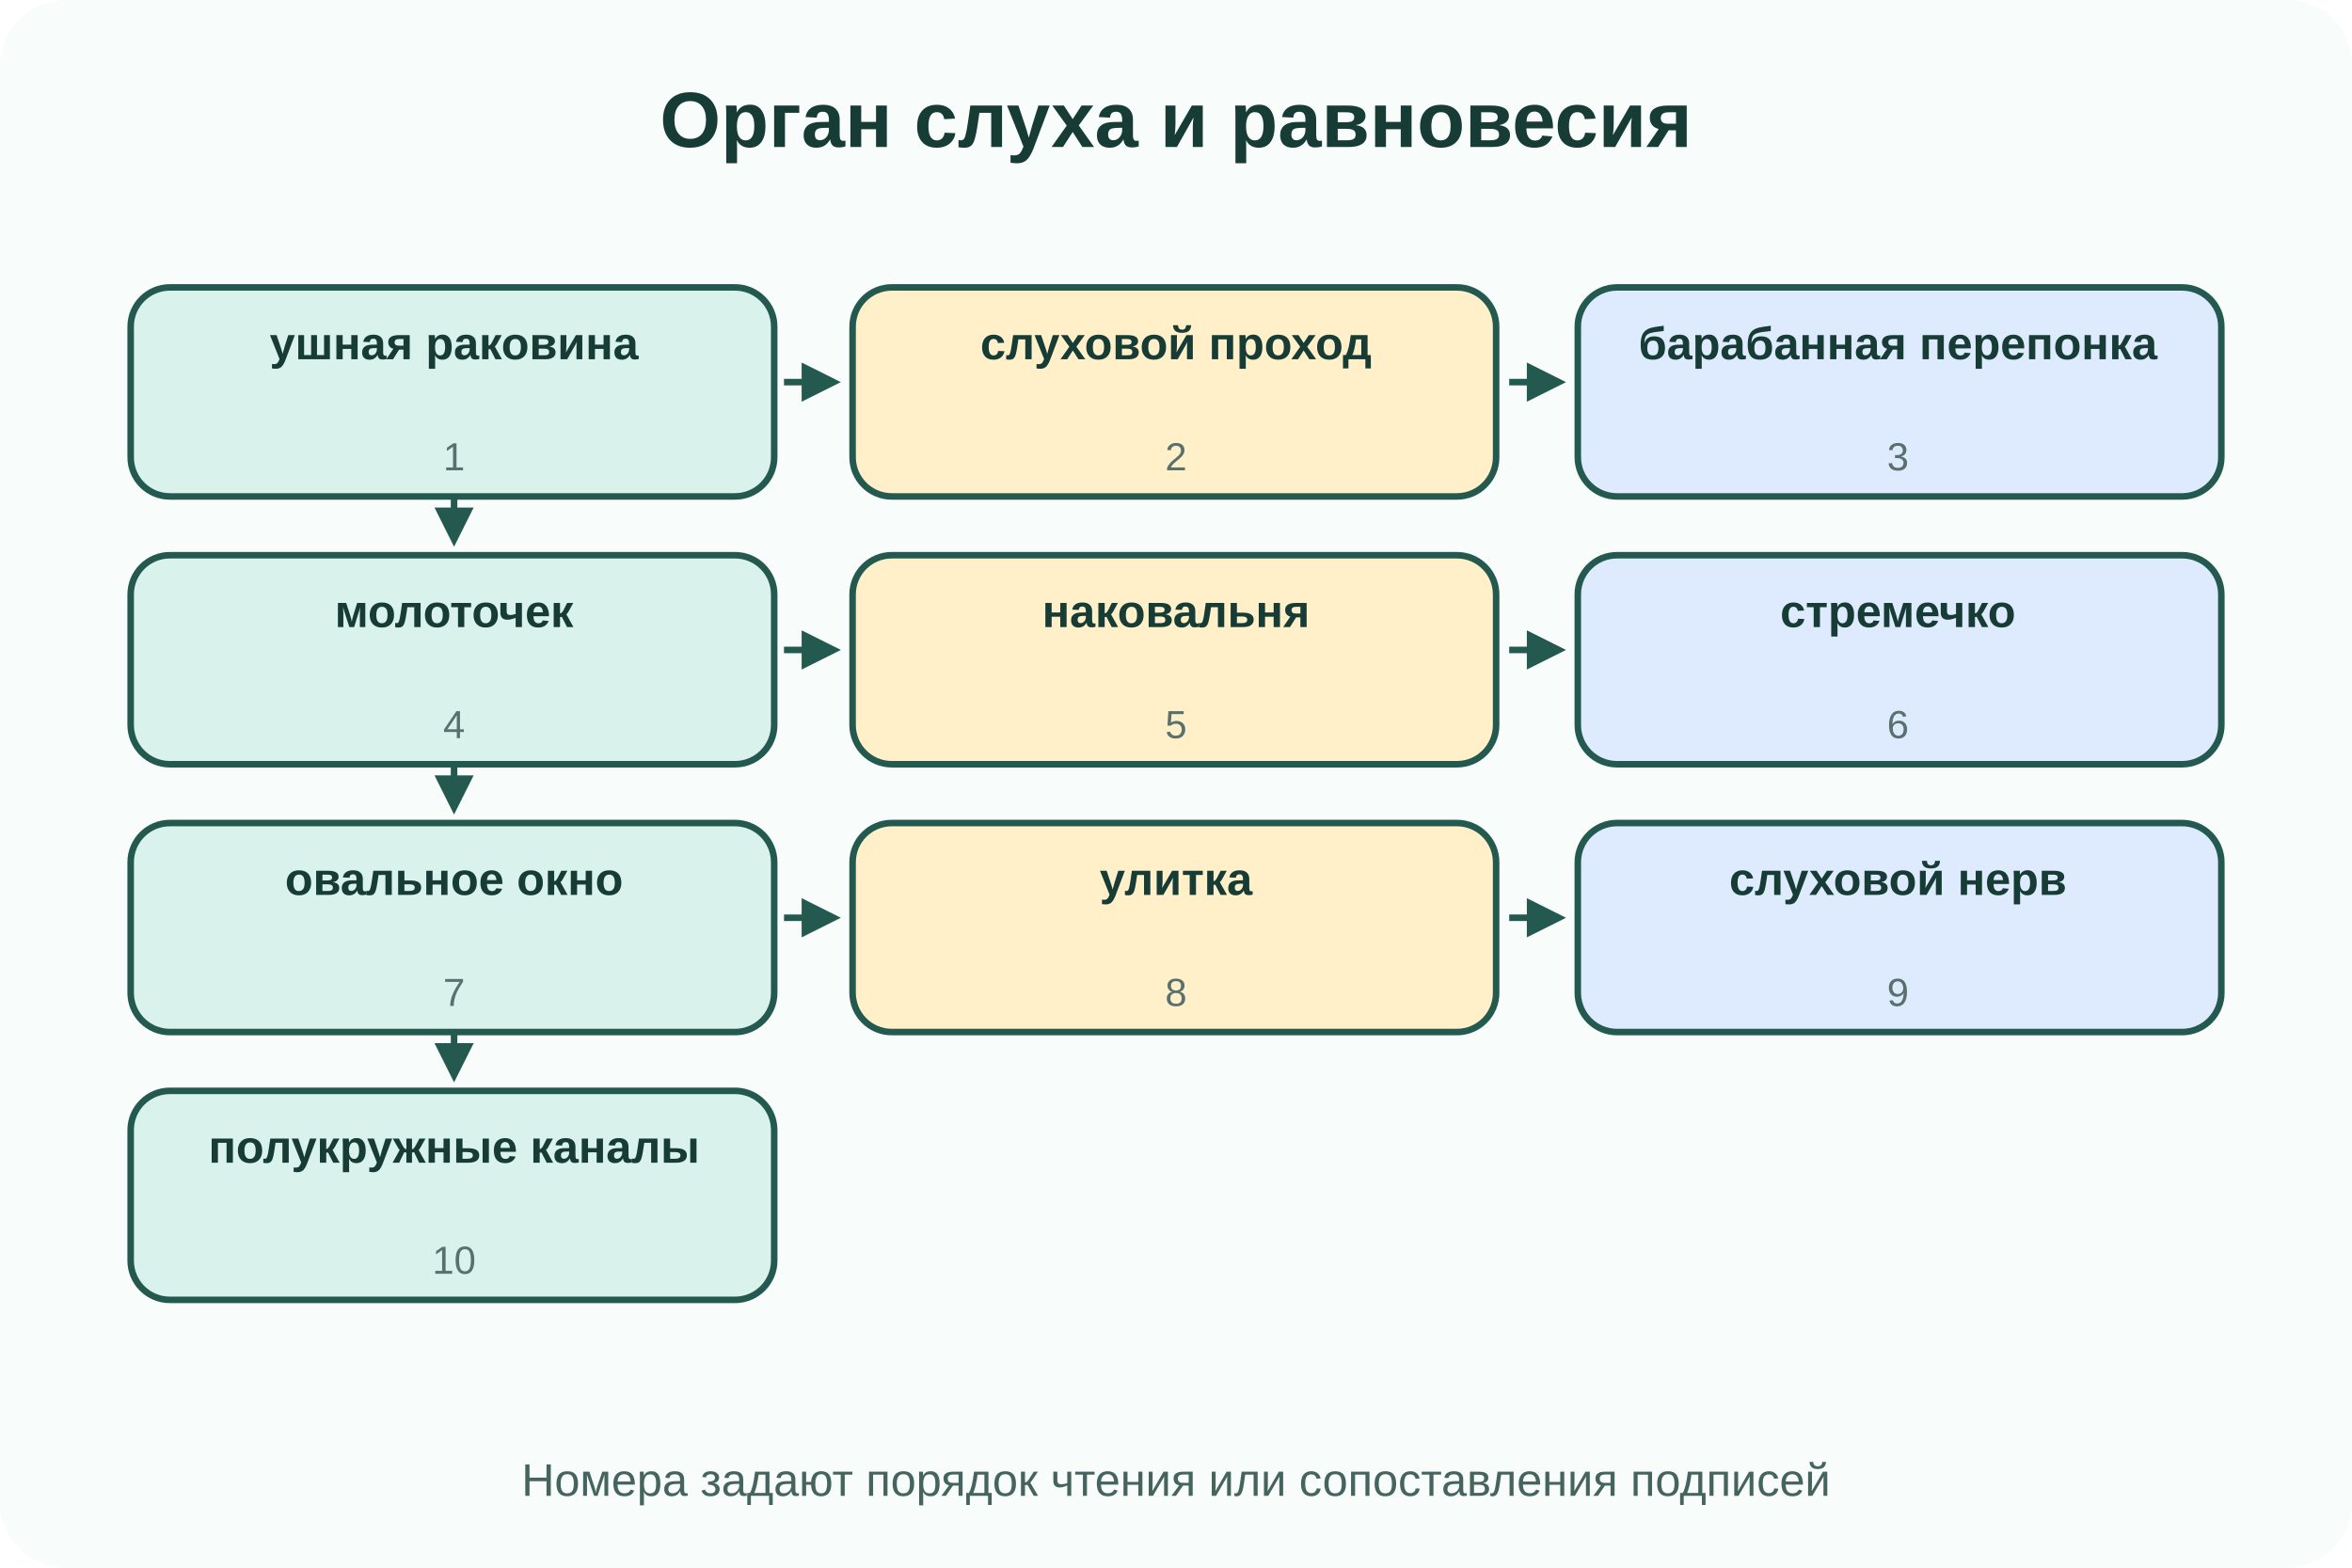
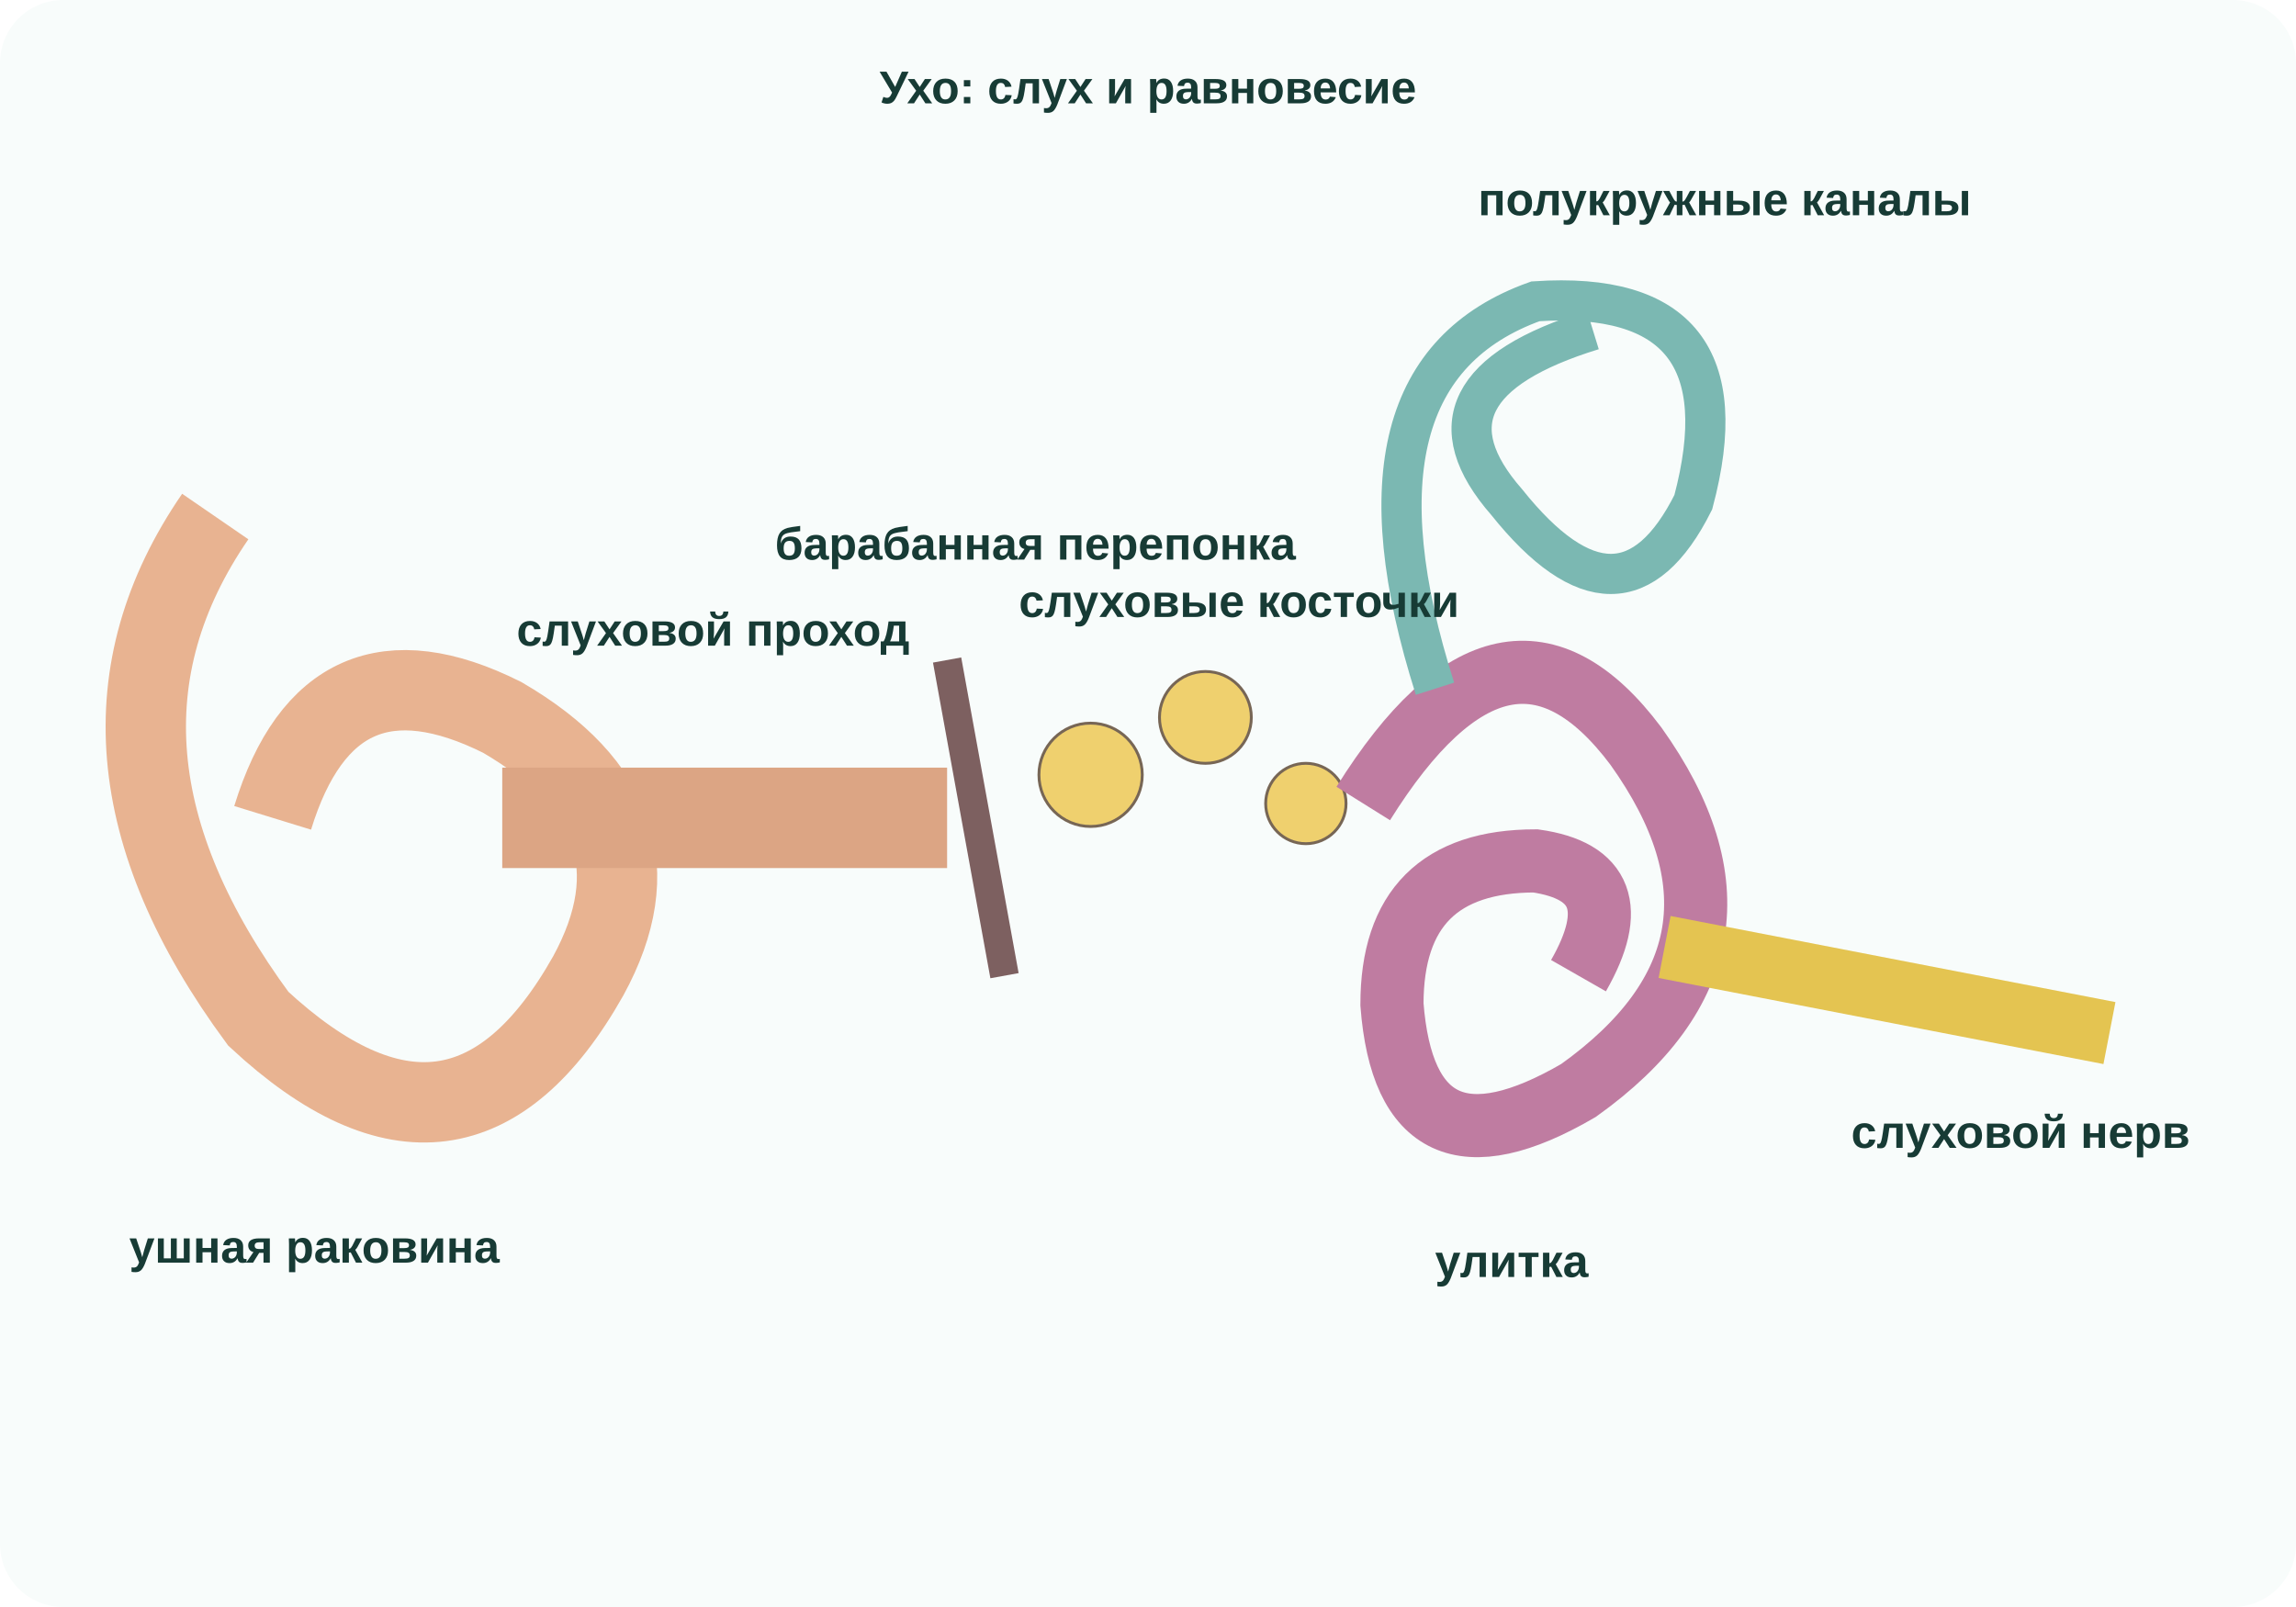
- <svg xmlns="http://www.w3.org/2000/svg" viewBox="0 0 720 480" role="img" aria-labelledby="title desc" preserveAspectRatio="xMidYMid meet">
+ <svg xmlns="http://www.w3.org/2000/svg" viewBox="0 0 800 560" role="img" aria-labelledby="title desc" preserveAspectRatio="xMidYMid meet">
  <defs>
-     <marker id="arrow" viewBox="0 0 10 10" refX="8" refY="5" markerWidth="6" markerHeight="6" orient="auto-start-reverse">
-       <path d="M0 0 L10 5 L0 10z" fill="#24594f" />
+     <marker id="arrow" viewBox="0 0 10 10" refX="8" refY="5" markerWidth="6" markerHeight="6" orient="auto">
+       <path d="M0 0L10 5L0 10z" fill="#244f49" />
    </marker>
+     <style>.t{font:600 16px Arial,sans-serif;fill:#173b35}.s{font:14px Arial,sans-serif;fill:#173b35}.lead{fill:none;stroke:#244f49;stroke-width:2}.flow{fill:none;stroke:#176b5b;stroke-width:4;marker-end:url(#arrow)}.organ{stroke:#244f49;stroke-width:3}.red{fill:#f7a4a4}.blue{fill:#9bc8ef}.cream{fill:#fff0c9}.green{fill:#b9e4d7}</style>
  </defs>
-   <style>.label{font:600 14px Arial,sans-serif;text-anchor:middle;fill:#173b35}.num{font:12px Arial,sans-serif;text-anchor:middle;fill:#58716c}.link{fill:none;stroke:#24594f;stroke-width:2}</style>
-   <rect width="100%" height="100%" rx="20" fill="#f8fcfb" />
-   <text x="360" y="45" style="font:700 24px Arial,sans-serif;text-anchor:middle;fill:#173b35">Орган слуха и равновесия</text>
-   <path d="M 240 117 H 255" class="link" marker-end="url(#arrow)" />
-   <path d="M 462 117 H 477" class="link" marker-end="url(#arrow)" />
-   <path d="M 139 146 V 165" class="link" marker-end="url(#arrow)" />
-   <path d="M 240 199 H 255" class="link" marker-end="url(#arrow)" />
-   <path d="M 462 199 H 477" class="link" marker-end="url(#arrow)" />
-   <path d="M 139 228 V 247" class="link" marker-end="url(#arrow)" />
-   <path d="M 240 281 H 255" class="link" marker-end="url(#arrow)" />
-   <path d="M 462 281 H 477" class="link" marker-end="url(#arrow)" />
-   <path d="M 139 310 V 329" class="link" marker-end="url(#arrow)" />
-   <g>
-     <rect x="40" y="88" width="197" height="64" rx="12" fill="#d9f3ec" stroke="#24594f" stroke-width="2" />
-     <text x="139" y="110" class="label">
-       <tspan x="139" dy="0">ушная раковина</tspan>
-     </text>
-     <text x="139" y="144" class="num">1</text>
+   <rect width="800" height="560" rx="22" fill="#f8fcfb" />
+   <text x="400" y="36" text-anchor="middle" class="t" font-size="23">Ухо: слух и равновесие</text>
+   <path d="M75 180Q20 260 90 355Q160 420 205 340Q235 285 175 250Q115 220 95 285" fill="none" stroke="#e8b391" stroke-width="28" />
+   <path d="M175 285H330" stroke="#dca584" stroke-width="35" />
+   <path d="M330 230L350 340" stroke="#7d6060" stroke-width="10" />
+   <g fill="#efd06e" stroke="#765">
+     <circle cx="380" cy="270" r="18" />
+     <circle cx="420" cy="250" r="16" />
+     <circle cx="455" cy="280" r="14" />
  </g>
-   <g>
-     <rect x="261" y="88" width="197" height="64" rx="12" fill="#fff0c9" stroke="#24594f" stroke-width="2" />
-     <text x="360" y="110" class="label">
-       <tspan x="360" dy="0">слуховой проход</tspan>
-     </text>
-     <text x="360" y="144" class="num">2</text>
-   </g>
-   <g>
-     <rect x="483" y="88" width="197" height="64" rx="12" fill="#deebff" stroke="#24594f" stroke-width="2" />
-     <text x="581" y="110" class="label">
-       <tspan x="581" dy="0">барабанная перепонка</tspan>
-     </text>
-     <text x="581" y="144" class="num">3</text>
-   </g>
-   <g>
-     <rect x="40" y="170" width="197" height="64" rx="12" fill="#d9f3ec" stroke="#24594f" stroke-width="2" />
-     <text x="139" y="192" class="label">
-       <tspan x="139" dy="0">молоточек</tspan>
-     </text>
-     <text x="139" y="226" class="num">4</text>
-   </g>
-   <g>
-     <rect x="261" y="170" width="197" height="64" rx="12" fill="#fff0c9" stroke="#24594f" stroke-width="2" />
-     <text x="360" y="192" class="label">
-       <tspan x="360" dy="0">наковальня</tspan>
-     </text>
-     <text x="360" y="226" class="num">5</text>
-   </g>
-   <g>
-     <rect x="483" y="170" width="197" height="64" rx="12" fill="#deebff" stroke="#24594f" stroke-width="2" />
-     <text x="581" y="192" class="label">
-       <tspan x="581" dy="0">стремечко</tspan>
-     </text>
-     <text x="581" y="226" class="num">6</text>
-   </g>
-   <g>
-     <rect x="40" y="252" width="197" height="64" rx="12" fill="#d9f3ec" stroke="#24594f" stroke-width="2" />
-     <text x="139" y="274" class="label">
-       <tspan x="139" dy="0">овальное окно</tspan>
-     </text>
-     <text x="139" y="308" class="num">7</text>
-   </g>
-   <g>
-     <rect x="261" y="252" width="197" height="64" rx="12" fill="#fff0c9" stroke="#24594f" stroke-width="2" />
-     <text x="360" y="274" class="label">
-       <tspan x="360" dy="0">улитка</tspan>
-     </text>
-     <text x="360" y="308" class="num">8</text>
-   </g>
-   <g>
-     <rect x="483" y="252" width="197" height="64" rx="12" fill="#deebff" stroke="#24594f" stroke-width="2" />
-     <text x="581" y="274" class="label">
-       <tspan x="581" dy="0">слуховой нерв</tspan>
-     </text>
-     <text x="581" y="308" class="num">9</text>
-   </g>
-   <g>
-     <rect x="40" y="334" width="197" height="64" rx="12" fill="#d9f3ec" stroke="#24594f" stroke-width="2" />
-     <text x="139" y="356" class="label">
-       <tspan x="139" dy="0">полукружные каналы</tspan>
-     </text>
-     <text x="139" y="390" class="num">10</text>
-   </g>
-   <text x="360" y="458" style="font:14px Arial,sans-serif;text-anchor:middle;fill:#46645e">Номера задают порядок чтения или сопоставления подписей</text>
+   <path d="M475 280Q525 200 570 260Q620 330 550 380Q490 415 485 350Q485 300 535 300Q570 305 550 340" fill="none" stroke="#bf7ca1" stroke-width="22" />
+   <path d="M500 240Q465 130 535 105Q610 100 590 175Q565 225 525 175Q490 135 555 115" fill="none" stroke="#7bb8b2" stroke-width="14" />
+   <path d="M580 330L735 360" stroke="#e4c451" stroke-width="22" />
+   <text x="45" y="440" class="t">ушная раковина</text>
+   <text x="180" y="225" class="t">слуховой проход</text>
+   <text x="270" y="195" class="t">барабанная перепонка</text>
+   <text x="355" y="215" class="t">слуховые косточки</text>
+   <text x="500" y="445" class="t">улитка</text>
+   <text x="515" y="75" class="t">полукружные каналы</text>
+   <text x="645" y="400" class="t">слуховой нерв</text>
</svg>
